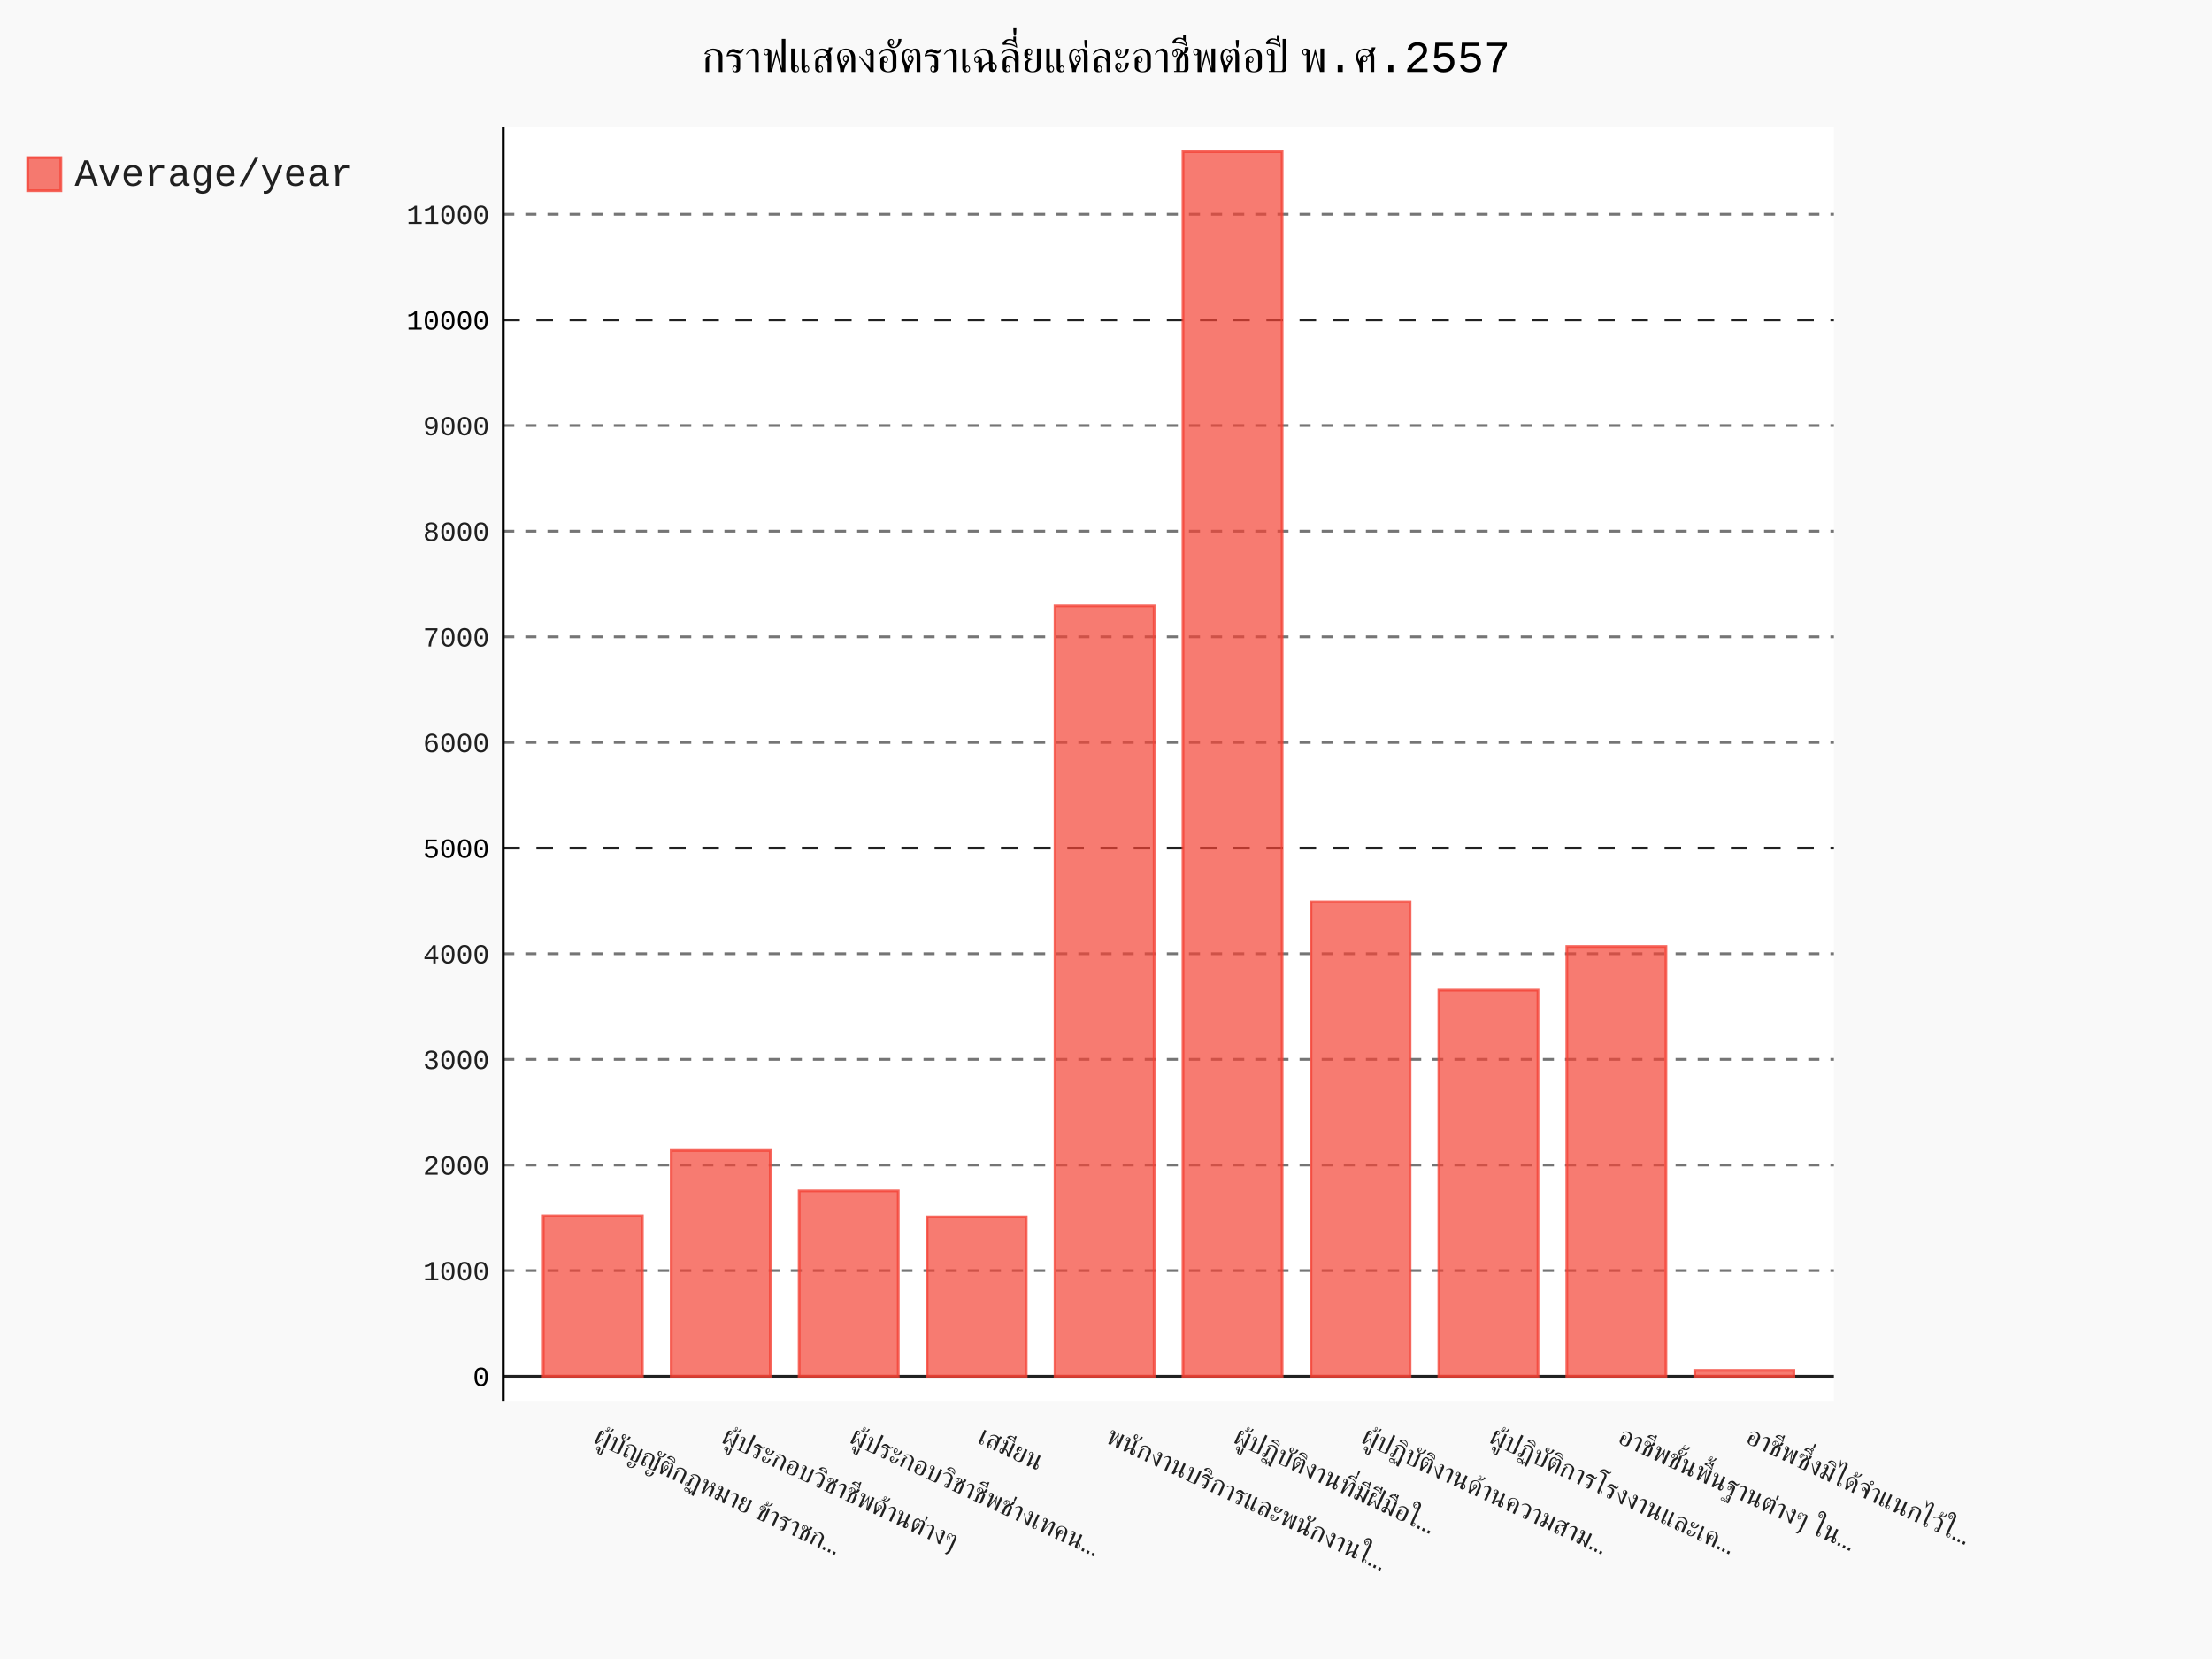
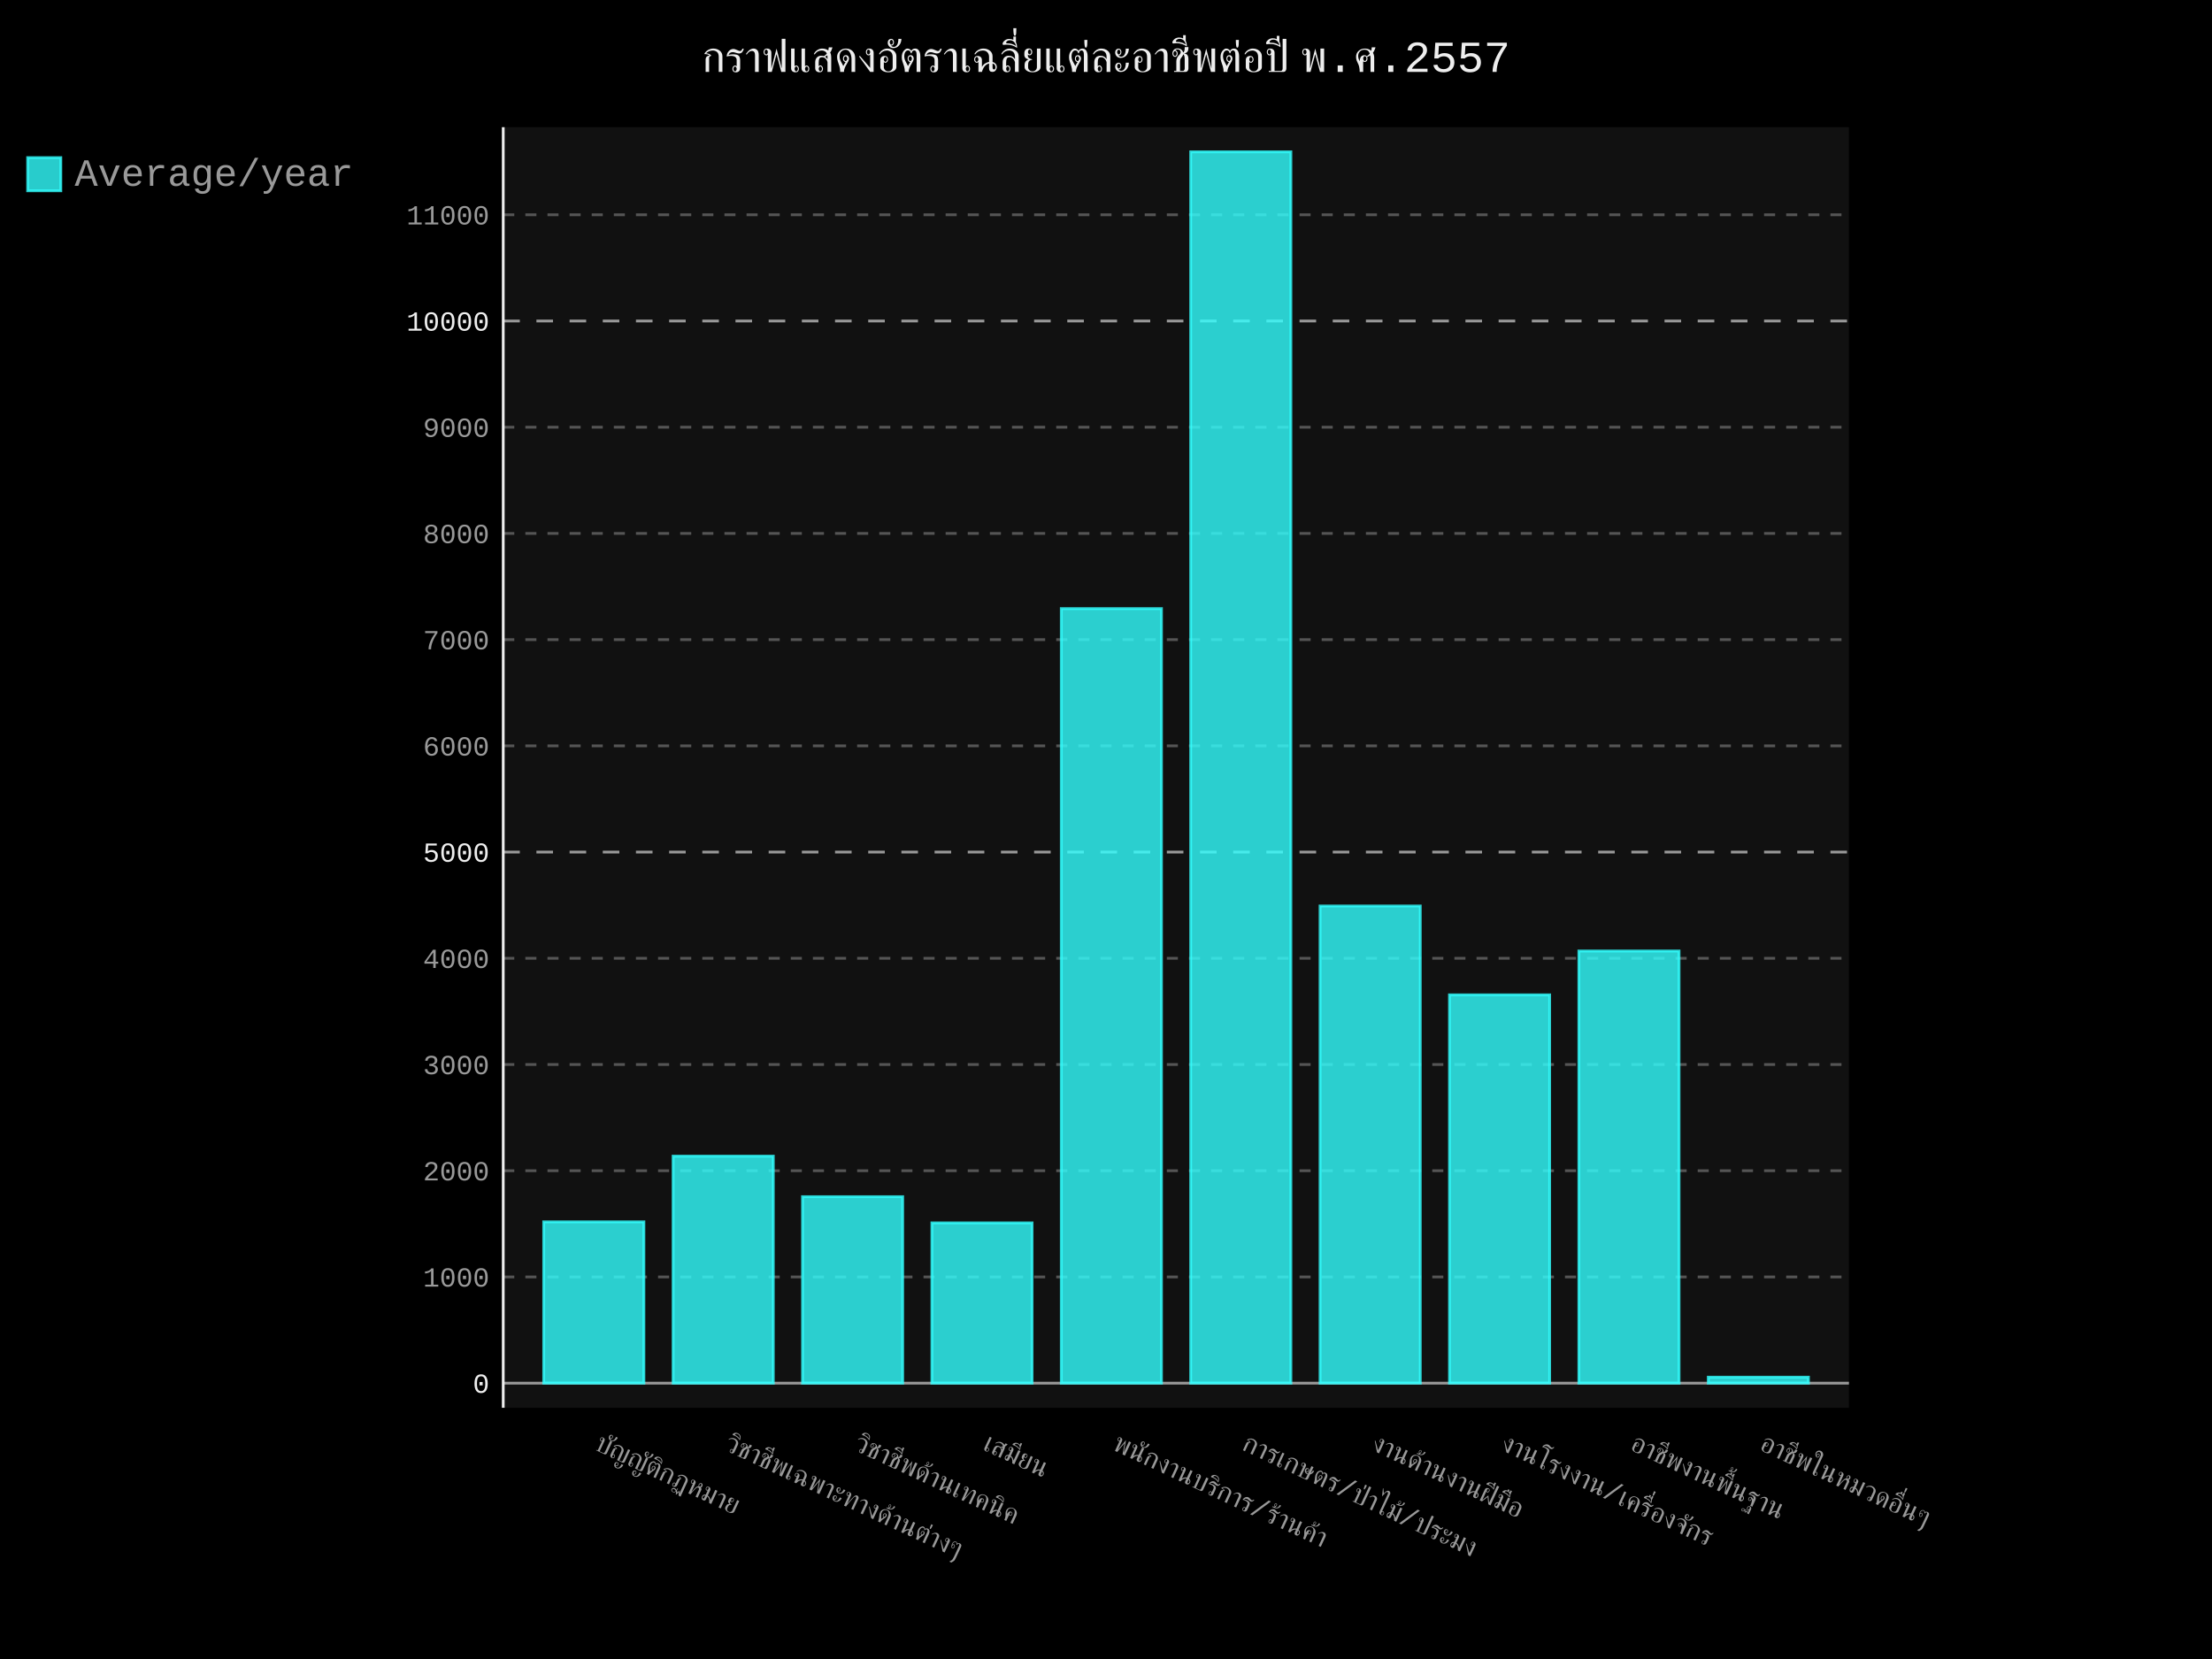
- <svg xmlns="http://www.w3.org/2000/svg" class="pygal-chart" id="chart-8cbd4fbf-471c-49a5-b527-ef9c6da871ec" viewBox="0 0 800 600">
+ <svg xmlns="http://www.w3.org/2000/svg" class="pygal-chart" id="chart-acf5a668-5422-4e48-90fe-eed5b075c979" viewBox="0 0 800 600">
  <defs>
-     <style type="text/css">#chart-8cbd4fbf-471c-49a5-b527-ef9c6da871ec{-webkit-user-select:none;-webkit-font-smoothing:antialiased;font-family:Consolas,"Liberation Mono",Menlo,Courier,monospace}#chart-8cbd4fbf-471c-49a5-b527-ef9c6da871ec .title{font-family:Consolas,"Liberation Mono",Menlo,Courier,monospace;font-size:16px}#chart-8cbd4fbf-471c-49a5-b527-ef9c6da871ec .legends .legend text{font-family:Consolas,"Liberation Mono",Menlo,Courier,monospace;font-size:14px}#chart-8cbd4fbf-471c-49a5-b527-ef9c6da871ec .axis text{font-family:Consolas,"Liberation Mono",Menlo,Courier,monospace;font-size:10px}#chart-8cbd4fbf-471c-49a5-b527-ef9c6da871ec .axis text.major{font-family:Consolas,"Liberation Mono",Menlo,Courier,monospace;font-size:10px}#chart-8cbd4fbf-471c-49a5-b527-ef9c6da871ec .text-overlay text.value{font-family:Consolas,"Liberation Mono",Menlo,Courier,monospace;font-size:16px}#chart-8cbd4fbf-471c-49a5-b527-ef9c6da871ec .text-overlay text.label{font-family:Consolas,"Liberation Mono",Menlo,Courier,monospace;font-size:10px}#chart-8cbd4fbf-471c-49a5-b527-ef9c6da871ec .tooltip{font-family:Consolas,"Liberation Mono",Menlo,Courier,monospace;font-size:14px}#chart-8cbd4fbf-471c-49a5-b527-ef9c6da871ec text.no_data{font-family:Consolas,"Liberation Mono",Menlo,Courier,monospace;font-size:64px}
- #chart-8cbd4fbf-471c-49a5-b527-ef9c6da871ec{background-color:rgba(249,249,249,1)}#chart-8cbd4fbf-471c-49a5-b527-ef9c6da871ec path,#chart-8cbd4fbf-471c-49a5-b527-ef9c6da871ec line,#chart-8cbd4fbf-471c-49a5-b527-ef9c6da871ec rect,#chart-8cbd4fbf-471c-49a5-b527-ef9c6da871ec circle{-webkit-transition:150ms;-moz-transition:150ms;transition:150ms}#chart-8cbd4fbf-471c-49a5-b527-ef9c6da871ec .graph &gt; .background{fill:rgba(249,249,249,1)}#chart-8cbd4fbf-471c-49a5-b527-ef9c6da871ec .plot &gt; .background{fill:rgba(255,255,255,1)}#chart-8cbd4fbf-471c-49a5-b527-ef9c6da871ec .graph{fill:rgba(0,0,0,.87)}#chart-8cbd4fbf-471c-49a5-b527-ef9c6da871ec text.no_data{fill:rgba(0,0,0,1)}#chart-8cbd4fbf-471c-49a5-b527-ef9c6da871ec .title{fill:rgba(0,0,0,1)}#chart-8cbd4fbf-471c-49a5-b527-ef9c6da871ec .legends .legend text{fill:rgba(0,0,0,.87)}#chart-8cbd4fbf-471c-49a5-b527-ef9c6da871ec .legends .legend:hover text{fill:rgba(0,0,0,1)}#chart-8cbd4fbf-471c-49a5-b527-ef9c6da871ec .axis .line{stroke:rgba(0,0,0,1)}#chart-8cbd4fbf-471c-49a5-b527-ef9c6da871ec .axis .guide.line{stroke:rgba(0,0,0,.54)}#chart-8cbd4fbf-471c-49a5-b527-ef9c6da871ec .axis .major.line{stroke:rgba(0,0,0,.87)}#chart-8cbd4fbf-471c-49a5-b527-ef9c6da871ec .axis text.major{fill:rgba(0,0,0,1)}#chart-8cbd4fbf-471c-49a5-b527-ef9c6da871ec .axis.y .guides:hover .guide.line,#chart-8cbd4fbf-471c-49a5-b527-ef9c6da871ec .line-graph .axis.x .guides:hover .guide.line,#chart-8cbd4fbf-471c-49a5-b527-ef9c6da871ec .stackedline-graph .axis.x .guides:hover .guide.line,#chart-8cbd4fbf-471c-49a5-b527-ef9c6da871ec .xy-graph .axis.x .guides:hover .guide.line{stroke:rgba(0,0,0,1)}#chart-8cbd4fbf-471c-49a5-b527-ef9c6da871ec .axis .guides:hover text{fill:rgba(0,0,0,1)}#chart-8cbd4fbf-471c-49a5-b527-ef9c6da871ec .reactive{fill-opacity:.7;stroke-opacity:.8}#chart-8cbd4fbf-471c-49a5-b527-ef9c6da871ec .ci{stroke:rgba(0,0,0,.87)}#chart-8cbd4fbf-471c-49a5-b527-ef9c6da871ec .reactive.active,#chart-8cbd4fbf-471c-49a5-b527-ef9c6da871ec .active .reactive{fill-opacity:.8;stroke-opacity:.9;stroke-width:4}#chart-8cbd4fbf-471c-49a5-b527-ef9c6da871ec .ci .reactive.active{stroke-width:1.5}#chart-8cbd4fbf-471c-49a5-b527-ef9c6da871ec .series text{fill:rgba(0,0,0,1)}#chart-8cbd4fbf-471c-49a5-b527-ef9c6da871ec .tooltip rect{fill:rgba(255,255,255,1);stroke:rgba(0,0,0,1);-webkit-transition:opacity 150ms;-moz-transition:opacity 150ms;transition:opacity 150ms}#chart-8cbd4fbf-471c-49a5-b527-ef9c6da871ec .tooltip .label{fill:rgba(0,0,0,.87)}#chart-8cbd4fbf-471c-49a5-b527-ef9c6da871ec .tooltip .label{fill:rgba(0,0,0,.87)}#chart-8cbd4fbf-471c-49a5-b527-ef9c6da871ec .tooltip .legend{font-size:.8em;fill:rgba(0,0,0,.54)}#chart-8cbd4fbf-471c-49a5-b527-ef9c6da871ec .tooltip .x_label{font-size:.6em;fill:rgba(0,0,0,1)}#chart-8cbd4fbf-471c-49a5-b527-ef9c6da871ec .tooltip .xlink{font-size:.5em;text-decoration:underline}#chart-8cbd4fbf-471c-49a5-b527-ef9c6da871ec .tooltip .value{font-size:1.5em}#chart-8cbd4fbf-471c-49a5-b527-ef9c6da871ec .bound{font-size:.5em}#chart-8cbd4fbf-471c-49a5-b527-ef9c6da871ec .max-value{font-size:.75em;fill:rgba(0,0,0,.54)}#chart-8cbd4fbf-471c-49a5-b527-ef9c6da871ec .map-element{fill:rgba(255,255,255,1);stroke:rgba(0,0,0,.54) !important}#chart-8cbd4fbf-471c-49a5-b527-ef9c6da871ec .map-element .reactive{fill-opacity:inherit;stroke-opacity:inherit}#chart-8cbd4fbf-471c-49a5-b527-ef9c6da871ec .color-0,#chart-8cbd4fbf-471c-49a5-b527-ef9c6da871ec .color-0 a:visited{stroke:#F44336;fill:#F44336}#chart-8cbd4fbf-471c-49a5-b527-ef9c6da871ec .text-overlay .color-0 text{fill:black}
- #chart-8cbd4fbf-471c-49a5-b527-ef9c6da871ec text.no_data{text-anchor:middle}#chart-8cbd4fbf-471c-49a5-b527-ef9c6da871ec .guide.line{fill:none}#chart-8cbd4fbf-471c-49a5-b527-ef9c6da871ec .centered{text-anchor:middle}#chart-8cbd4fbf-471c-49a5-b527-ef9c6da871ec .title{text-anchor:middle}#chart-8cbd4fbf-471c-49a5-b527-ef9c6da871ec .legends .legend text{fill-opacity:1}#chart-8cbd4fbf-471c-49a5-b527-ef9c6da871ec .axis.x text{text-anchor:middle}#chart-8cbd4fbf-471c-49a5-b527-ef9c6da871ec .axis.x:not(.web) text[transform]{text-anchor:start}#chart-8cbd4fbf-471c-49a5-b527-ef9c6da871ec .axis.x:not(.web) text[transform].backwards{text-anchor:end}#chart-8cbd4fbf-471c-49a5-b527-ef9c6da871ec .axis.y text{text-anchor:end}#chart-8cbd4fbf-471c-49a5-b527-ef9c6da871ec .axis.y text[transform].backwards{text-anchor:start}#chart-8cbd4fbf-471c-49a5-b527-ef9c6da871ec .axis.y2 text{text-anchor:start}#chart-8cbd4fbf-471c-49a5-b527-ef9c6da871ec .axis.y2 text[transform].backwards{text-anchor:end}#chart-8cbd4fbf-471c-49a5-b527-ef9c6da871ec .axis .guide.line{stroke-dasharray:4,4}#chart-8cbd4fbf-471c-49a5-b527-ef9c6da871ec .axis .major.guide.line{stroke-dasharray:6,6}#chart-8cbd4fbf-471c-49a5-b527-ef9c6da871ec .horizontal .axis.y .guide.line,#chart-8cbd4fbf-471c-49a5-b527-ef9c6da871ec .horizontal .axis.y2 .guide.line,#chart-8cbd4fbf-471c-49a5-b527-ef9c6da871ec .vertical .axis.x .guide.line{opacity:0}#chart-8cbd4fbf-471c-49a5-b527-ef9c6da871ec .horizontal .axis.always_show .guide.line,#chart-8cbd4fbf-471c-49a5-b527-ef9c6da871ec .vertical .axis.always_show .guide.line{opacity:1 !important}#chart-8cbd4fbf-471c-49a5-b527-ef9c6da871ec .axis.y .guides:hover .guide.line,#chart-8cbd4fbf-471c-49a5-b527-ef9c6da871ec .axis.y2 .guides:hover .guide.line,#chart-8cbd4fbf-471c-49a5-b527-ef9c6da871ec .axis.x .guides:hover .guide.line{opacity:1}#chart-8cbd4fbf-471c-49a5-b527-ef9c6da871ec .axis .guides:hover text{opacity:1}#chart-8cbd4fbf-471c-49a5-b527-ef9c6da871ec .nofill{fill:none}#chart-8cbd4fbf-471c-49a5-b527-ef9c6da871ec .subtle-fill{fill-opacity:.2}#chart-8cbd4fbf-471c-49a5-b527-ef9c6da871ec .dot{stroke-width:1px;fill-opacity:1}#chart-8cbd4fbf-471c-49a5-b527-ef9c6da871ec .dot.active{stroke-width:5px}#chart-8cbd4fbf-471c-49a5-b527-ef9c6da871ec .dot.negative{fill:transparent}#chart-8cbd4fbf-471c-49a5-b527-ef9c6da871ec text,#chart-8cbd4fbf-471c-49a5-b527-ef9c6da871ec tspan{stroke:none !important}#chart-8cbd4fbf-471c-49a5-b527-ef9c6da871ec .series text.active{opacity:1}#chart-8cbd4fbf-471c-49a5-b527-ef9c6da871ec .tooltip rect{fill-opacity:.95;stroke-width:.5}#chart-8cbd4fbf-471c-49a5-b527-ef9c6da871ec .tooltip text{fill-opacity:1}#chart-8cbd4fbf-471c-49a5-b527-ef9c6da871ec .showable{visibility:hidden}#chart-8cbd4fbf-471c-49a5-b527-ef9c6da871ec .showable.shown{visibility:visible}#chart-8cbd4fbf-471c-49a5-b527-ef9c6da871ec .gauge-background{fill:rgba(229,229,229,1);stroke:none}#chart-8cbd4fbf-471c-49a5-b527-ef9c6da871ec .bg-lines{stroke:rgba(249,249,249,1);stroke-width:2px}</style>
+     <style type="text/css">#chart-acf5a668-5422-4e48-90fe-eed5b075c979{-webkit-user-select:none;-webkit-font-smoothing:antialiased;font-family:Consolas,"Liberation Mono",Menlo,Courier,monospace}#chart-acf5a668-5422-4e48-90fe-eed5b075c979 .title{font-family:Consolas,"Liberation Mono",Menlo,Courier,monospace;font-size:16px}#chart-acf5a668-5422-4e48-90fe-eed5b075c979 .legends .legend text{font-family:Consolas,"Liberation Mono",Menlo,Courier,monospace;font-size:14px}#chart-acf5a668-5422-4e48-90fe-eed5b075c979 .axis text{font-family:Consolas,"Liberation Mono",Menlo,Courier,monospace;font-size:10px}#chart-acf5a668-5422-4e48-90fe-eed5b075c979 .axis text.major{font-family:Consolas,"Liberation Mono",Menlo,Courier,monospace;font-size:10px}#chart-acf5a668-5422-4e48-90fe-eed5b075c979 .text-overlay text.value{font-family:Consolas,"Liberation Mono",Menlo,Courier,monospace;font-size:16px}#chart-acf5a668-5422-4e48-90fe-eed5b075c979 .text-overlay text.label{font-family:Consolas,"Liberation Mono",Menlo,Courier,monospace;font-size:10px}#chart-acf5a668-5422-4e48-90fe-eed5b075c979 .tooltip{font-family:Consolas,"Liberation Mono",Menlo,Courier,monospace;font-size:14px}#chart-acf5a668-5422-4e48-90fe-eed5b075c979 text.no_data{font-family:Consolas,"Liberation Mono",Menlo,Courier,monospace;font-size:64px}
+ #chart-acf5a668-5422-4e48-90fe-eed5b075c979{background-color:black}#chart-acf5a668-5422-4e48-90fe-eed5b075c979 path,#chart-acf5a668-5422-4e48-90fe-eed5b075c979 line,#chart-acf5a668-5422-4e48-90fe-eed5b075c979 rect,#chart-acf5a668-5422-4e48-90fe-eed5b075c979 circle{-webkit-transition:250ms;-moz-transition:250ms;transition:250ms}#chart-acf5a668-5422-4e48-90fe-eed5b075c979 .graph &gt; .background{fill:black}#chart-acf5a668-5422-4e48-90fe-eed5b075c979 .plot &gt; .background{fill:#111}#chart-acf5a668-5422-4e48-90fe-eed5b075c979 .graph{fill:#999}#chart-acf5a668-5422-4e48-90fe-eed5b075c979 text.no_data{fill:#eee}#chart-acf5a668-5422-4e48-90fe-eed5b075c979 .title{fill:#eee}#chart-acf5a668-5422-4e48-90fe-eed5b075c979 .legends .legend text{fill:#999}#chart-acf5a668-5422-4e48-90fe-eed5b075c979 .legends .legend:hover text{fill:#eee}#chart-acf5a668-5422-4e48-90fe-eed5b075c979 .axis .line{stroke:#eee}#chart-acf5a668-5422-4e48-90fe-eed5b075c979 .axis .guide.line{stroke:#555}#chart-acf5a668-5422-4e48-90fe-eed5b075c979 .axis .major.line{stroke:#999}#chart-acf5a668-5422-4e48-90fe-eed5b075c979 .axis text.major{fill:#eee}#chart-acf5a668-5422-4e48-90fe-eed5b075c979 .axis.y .guides:hover .guide.line,#chart-acf5a668-5422-4e48-90fe-eed5b075c979 .line-graph .axis.x .guides:hover .guide.line,#chart-acf5a668-5422-4e48-90fe-eed5b075c979 .stackedline-graph .axis.x .guides:hover .guide.line,#chart-acf5a668-5422-4e48-90fe-eed5b075c979 .xy-graph .axis.x .guides:hover .guide.line{stroke:#eee}#chart-acf5a668-5422-4e48-90fe-eed5b075c979 .axis .guides:hover text{fill:#eee}#chart-acf5a668-5422-4e48-90fe-eed5b075c979 .reactive{fill-opacity:.8;stroke-opacity:.8}#chart-acf5a668-5422-4e48-90fe-eed5b075c979 .ci{stroke:#999}#chart-acf5a668-5422-4e48-90fe-eed5b075c979 .reactive.active,#chart-acf5a668-5422-4e48-90fe-eed5b075c979 .active .reactive{fill-opacity:.4;stroke-opacity:.9;stroke-width:4}#chart-acf5a668-5422-4e48-90fe-eed5b075c979 .ci .reactive.active{stroke-width:1.5}#chart-acf5a668-5422-4e48-90fe-eed5b075c979 .series text{fill:#eee}#chart-acf5a668-5422-4e48-90fe-eed5b075c979 .tooltip rect{fill:#111;stroke:#eee;-webkit-transition:opacity 250ms;-moz-transition:opacity 250ms;transition:opacity 250ms}#chart-acf5a668-5422-4e48-90fe-eed5b075c979 .tooltip .label{fill:#999}#chart-acf5a668-5422-4e48-90fe-eed5b075c979 .tooltip .label{fill:#999}#chart-acf5a668-5422-4e48-90fe-eed5b075c979 .tooltip .legend{font-size:.8em;fill:#555}#chart-acf5a668-5422-4e48-90fe-eed5b075c979 .tooltip .x_label{font-size:.6em;fill:#eee}#chart-acf5a668-5422-4e48-90fe-eed5b075c979 .tooltip .xlink{font-size:.5em;text-decoration:underline}#chart-acf5a668-5422-4e48-90fe-eed5b075c979 .tooltip .value{font-size:1.5em}#chart-acf5a668-5422-4e48-90fe-eed5b075c979 .bound{font-size:.5em}#chart-acf5a668-5422-4e48-90fe-eed5b075c979 .max-value{font-size:.75em;fill:#555}#chart-acf5a668-5422-4e48-90fe-eed5b075c979 .map-element{fill:#111;stroke:#555 !important}#chart-acf5a668-5422-4e48-90fe-eed5b075c979 .map-element .reactive{fill-opacity:inherit;stroke-opacity:inherit}#chart-acf5a668-5422-4e48-90fe-eed5b075c979 .color-0,#chart-acf5a668-5422-4e48-90fe-eed5b075c979 .color-0 a:visited{stroke:#33ffff;fill:#33ffff}#chart-acf5a668-5422-4e48-90fe-eed5b075c979 .text-overlay .color-0 text{fill:black}
+ #chart-acf5a668-5422-4e48-90fe-eed5b075c979 text.no_data{text-anchor:middle}#chart-acf5a668-5422-4e48-90fe-eed5b075c979 .guide.line{fill:none}#chart-acf5a668-5422-4e48-90fe-eed5b075c979 .centered{text-anchor:middle}#chart-acf5a668-5422-4e48-90fe-eed5b075c979 .title{text-anchor:middle}#chart-acf5a668-5422-4e48-90fe-eed5b075c979 .legends .legend text{fill-opacity:1}#chart-acf5a668-5422-4e48-90fe-eed5b075c979 .axis.x text{text-anchor:middle}#chart-acf5a668-5422-4e48-90fe-eed5b075c979 .axis.x:not(.web) text[transform]{text-anchor:start}#chart-acf5a668-5422-4e48-90fe-eed5b075c979 .axis.x:not(.web) text[transform].backwards{text-anchor:end}#chart-acf5a668-5422-4e48-90fe-eed5b075c979 .axis.y text{text-anchor:end}#chart-acf5a668-5422-4e48-90fe-eed5b075c979 .axis.y text[transform].backwards{text-anchor:start}#chart-acf5a668-5422-4e48-90fe-eed5b075c979 .axis.y2 text{text-anchor:start}#chart-acf5a668-5422-4e48-90fe-eed5b075c979 .axis.y2 text[transform].backwards{text-anchor:end}#chart-acf5a668-5422-4e48-90fe-eed5b075c979 .axis .guide.line{stroke-dasharray:4,4}#chart-acf5a668-5422-4e48-90fe-eed5b075c979 .axis .major.guide.line{stroke-dasharray:6,6}#chart-acf5a668-5422-4e48-90fe-eed5b075c979 .horizontal .axis.y .guide.line,#chart-acf5a668-5422-4e48-90fe-eed5b075c979 .horizontal .axis.y2 .guide.line,#chart-acf5a668-5422-4e48-90fe-eed5b075c979 .vertical .axis.x .guide.line{opacity:0}#chart-acf5a668-5422-4e48-90fe-eed5b075c979 .horizontal .axis.always_show .guide.line,#chart-acf5a668-5422-4e48-90fe-eed5b075c979 .vertical .axis.always_show .guide.line{opacity:1 !important}#chart-acf5a668-5422-4e48-90fe-eed5b075c979 .axis.y .guides:hover .guide.line,#chart-acf5a668-5422-4e48-90fe-eed5b075c979 .axis.y2 .guides:hover .guide.line,#chart-acf5a668-5422-4e48-90fe-eed5b075c979 .axis.x .guides:hover .guide.line{opacity:1}#chart-acf5a668-5422-4e48-90fe-eed5b075c979 .axis .guides:hover text{opacity:1}#chart-acf5a668-5422-4e48-90fe-eed5b075c979 .nofill{fill:none}#chart-acf5a668-5422-4e48-90fe-eed5b075c979 .subtle-fill{fill-opacity:.2}#chart-acf5a668-5422-4e48-90fe-eed5b075c979 .dot{stroke-width:1px;fill-opacity:1}#chart-acf5a668-5422-4e48-90fe-eed5b075c979 .dot.active{stroke-width:5px}#chart-acf5a668-5422-4e48-90fe-eed5b075c979 .dot.negative{fill:transparent}#chart-acf5a668-5422-4e48-90fe-eed5b075c979 text,#chart-acf5a668-5422-4e48-90fe-eed5b075c979 tspan{stroke:none !important}#chart-acf5a668-5422-4e48-90fe-eed5b075c979 .series text.active{opacity:1}#chart-acf5a668-5422-4e48-90fe-eed5b075c979 .tooltip rect{fill-opacity:.95;stroke-width:.5}#chart-acf5a668-5422-4e48-90fe-eed5b075c979 .tooltip text{fill-opacity:1}#chart-acf5a668-5422-4e48-90fe-eed5b075c979 .showable{visibility:hidden}#chart-acf5a668-5422-4e48-90fe-eed5b075c979 .showable.shown{visibility:visible}#chart-acf5a668-5422-4e48-90fe-eed5b075c979 .gauge-background{fill:rgba(229,229,229,1);stroke:none}#chart-acf5a668-5422-4e48-90fe-eed5b075c979 .bg-lines{stroke:black;stroke-width:2px}</style>
  </defs>
  <g class="graph bar-graph vertical">
    <rect class="background" height="600" width="800" x="0" y="0" />
    <g class="plot" transform="translate(182, 46)">
-       <rect class="background" height="460.607" width="481.254" x="0" y="0" />
+       <rect class="background" height="463.143" width="486.692" x="0" y="0" />
      <g class="axis y">
        <g class="guides">
-           <path class="axis major line" d="M0 451.749 h481.254" />
-           <text class="major" x="-5" y="455.249">0</text>
+           <path class="axis major line" d="M0 454.236 h486.692" />
+           <text class="major" x="-5" y="457.736">0</text>
        </g>
        <g class="guides">
-           <path class="guide line" d="M0 413.545 h481.254" />
-           <text class="" x="-5" y="417.045">1000</text>
+           <path class="guide line" d="M0 415.822 h486.692" />
+           <text class="" x="-5" y="419.322">1000</text>
        </g>
        <g class="guides">
-           <path class="guide line" d="M0 375.341 h481.254" />
-           <text class="" x="-5" y="378.841">2000</text>
+           <path class="guide line" d="M0 377.407 h486.692" />
+           <text class="" x="-5" y="380.907">2000</text>
        </g>
        <g class="guides">
-           <path class="guide line" d="M0 337.137 h481.254" />
-           <text class="" x="-5" y="340.637">3000</text>
+           <path class="guide line" d="M0 338.993 h486.692" />
+           <text class="" x="-5" y="342.493">3000</text>
        </g>
        <g class="guides">
-           <path class="guide line" d="M0 298.933 h481.254" />
-           <text class="" x="-5" y="302.433">4000</text>
+           <path class="guide line" d="M0 300.578 h486.692" />
+           <text class="" x="-5" y="304.078">4000</text>
        </g>
        <g class="guides">
-           <path class="major guide line" d="M0 260.729 h481.254" />
-           <text class="major" x="-5" y="264.229">5000</text>
+           <path class="major guide line" d="M0 262.164 h486.692" />
+           <text class="major" x="-5" y="265.664">5000</text>
        </g>
        <g class="guides">
-           <path class="guide line" d="M0 222.524 h481.254" />
-           <text class="" x="-5" y="226.025">6000</text>
+           <path class="guide line" d="M0 223.75 h486.692" />
+           <text class="" x="-5" y="227.25">6000</text>
        </g>
        <g class="guides">
-           <path class="guide line" d="M0 184.32 h481.254" />
-           <text class="" x="-5" y="187.82">7000</text>
+           <path class="guide line" d="M0 185.335 h486.692" />
+           <text class="" x="-5" y="188.835">7000</text>
        </g>
        <g class="guides">
-           <path class="guide line" d="M0 146.116 h481.254" />
-           <text class="" x="-5" y="149.616">8000</text>
+           <path class="guide line" d="M0 146.921 h486.692" />
+           <text class="" x="-5" y="150.421">8000</text>
        </g>
        <g class="guides">
-           <path class="guide line" d="M0 107.912 h481.254" />
-           <text class="" x="-5" y="111.412">9000</text>
+           <path class="guide line" d="M0 108.506 h486.692" />
+           <text class="" x="-5" y="112.006">9000</text>
        </g>
        <g class="guides">
-           <path class="major guide line" d="M0 69.708 h481.254" />
-           <text class="major" x="-5" y="73.208">10000</text>
+           <path class="major guide line" d="M0 70.092 h486.692" />
+           <text class="major" x="-5" y="73.592">10000</text>
        </g>
        <g class="guides">
-           <path class="guide line" d="M0 31.504 h481.254" />
-           <text class="" x="-5" y="35.004">11000</text>
+           <path class="guide line" d="M0 31.677 h486.692" />
+           <text class="" x="-5" y="35.177">11000</text>
        </g>
      </g>
      <g class="axis x">
-         <path class="line" d="M0 0 v460.607" />
+         <path class="line" d="M0 0 v463.143" />
        <g class="guides">
-           <path class="guide line" d="M32.392 0 v460.607" />
-           <text class="" transform="rotate(25 32.39209 475.6073)" x="32.392" y="475.607">ผู้บัญญัติกฏหมาย ข้าราชก…</text>
+           <path class="guide line" d="M32.758 0 v463.143" />
+           <text class="" transform="rotate(25 32.75809 478.143)" x="32.758" y="478.143">บัญญัติกฏหมาย</text>
        </g>
        <g class="guides">
-           <path class="guide line" d="M78.666 0 v460.607" />
-           <text class="" transform="rotate(25 78.66649 475.6073)" x="78.666" y="475.607">ผู้ประกอบวิชาชีพด้านต่างๆ</text>
+           <path class="guide line" d="M79.555 0 v463.143" />
+           <text class="" transform="rotate(25 79.55537 478.143)" x="79.555" y="478.143">วิชาชีพเฉพาะทางด้านต่างๆ</text>
        </g>
        <g class="guides">
-           <path class="guide line" d="M124.941 0 v460.607" />
-           <text class="" transform="rotate(25 124.9409 475.6073)" x="124.941" y="475.607">ผู้ประกอบวิชาชีพช่างเทคน…</text>
+           <path class="guide line" d="M126.353 0 v463.143" />
+           <text class="" transform="rotate(25 126.3526 478.143)" x="126.353" y="478.143">วิชาชีพด้านเทคนิค</text>
        </g>
        <g class="guides">
-           <path class="guide line" d="M171.215 0 v460.607" />
-           <text class="" transform="rotate(25 171.2153 475.6073)" x="171.215" y="475.607">เสมียน</text>
+           <path class="guide line" d="M173.15 0 v463.143" />
+           <text class="" transform="rotate(25 173.1499 478.143)" x="173.15" y="478.143">เสมียน</text>
        </g>
        <g class="guides">
-           <path class="guide line" d="M217.49 0 v460.607" />
-           <text class="" transform="rotate(25 217.4897 475.6073)" x="217.49" y="475.607">พนักงานบริการและพนักงานใ…</text>
+           <path class="guide line" d="M219.947 0 v463.143" />
+           <text class="" transform="rotate(25 219.9472 478.143)" x="219.947" y="478.143">พนักงานบริการ/ร้านค้า</text>
        </g>
        <g class="guides">
-           <path class="guide line" d="M263.764 0 v460.607" />
-           <text class="" transform="rotate(25 263.7641 475.6073)" x="263.764" y="475.607">ผู้ปฏิบัติงานที่มีฝีมือใ…</text>
+           <path class="guide line" d="M266.744 0 v463.143" />
+           <text class="" transform="rotate(25 266.7445 478.143)" x="266.744" y="478.143">การเกษตร/ป่าไม้/ประมง</text>
        </g>
        <g class="guides">
-           <path class="guide line" d="M310.039 0 v460.607" />
-           <text class="" transform="rotate(25 310.0385 475.6073)" x="310.039" y="475.607">ผู้ปฏิบัติงานด้านความสาม…</text>
+           <path class="guide line" d="M313.542 0 v463.143" />
+           <text class="" transform="rotate(25 313.5418 478.143)" x="313.542" y="478.143">งานด้านงานฝีมือ</text>
        </g>
        <g class="guides">
-           <path class="guide line" d="M356.313 0 v460.607" />
-           <text class="" transform="rotate(25 356.3129 475.6073)" x="356.313" y="475.607">ผู้ปฏิบัติการโรงงานและเค…</text>
+           <path class="guide line" d="M360.339 0 v463.143" />
+           <text class="" transform="rotate(25 360.339 478.143)" x="360.339" y="478.143">งานโรงงาน/เครื่องจักร</text>
        </g>
        <g class="guides">
-           <path class="guide line" d="M402.587 0 v460.607" />
-           <text class="" transform="rotate(25 402.5873 475.6073)" x="402.587" y="475.607">อาชีพขั้นพื้นฐานต่างๆ ใน…</text>
+           <path class="guide line" d="M407.136 0 v463.143" />
+           <text class="" transform="rotate(25 407.1363 478.143)" x="407.136" y="478.143">อาชีพงานพื้นฐาน</text>
        </g>
        <g class="guides">
-           <path class="guide line" d="M448.862 0 v460.607" />
-           <text class="" transform="rotate(25 448.8617 475.6073)" x="448.862" y="475.607">อาชีพซึ่งมิได้จําแนกไว้ใ…</text>
+           <path class="guide line" d="M453.934 0 v463.143" />
+           <text class="" transform="rotate(25 453.9336 478.143)" x="453.934" y="478.143">อาชีพในหมวดอื่นๆ</text>
        </g>
      </g>
      <g class="series serie-0 color-0">
        <g class="bars">
          <g class="bar">
-             <rect class="rect reactive tooltip-trigger" height="58.029" rx="0" ry="0" width="35.835" x="14.475" y="393.72" />
+             <rect class="rect reactive tooltip-trigger" height="58.349" rx="0" ry="0" width="36.24" x="14.638" y="395.888" />
          </g>
          <g class="bar">
-             <rect class="rect reactive tooltip-trigger" height="81.656" rx="0" ry="0" width="35.835" x="60.749" y="370.094" />
+             <rect class="rect reactive tooltip-trigger" height="82.105" rx="0" ry="0" width="36.24" x="61.435" y="372.131" />
          </g>
          <g class="bar">
-             <rect class="rect reactive tooltip-trigger" height="67.073" rx="0" ry="0" width="35.835" x="107.023" y="384.677" />
+             <rect class="rect reactive tooltip-trigger" height="67.442" rx="0" ry="0" width="36.24" x="108.233" y="386.794" />
          </g>
          <g class="bar">
-             <rect class="rect reactive tooltip-trigger" height="57.651" rx="0" ry="0" width="35.835" x="153.298" y="394.098" />
+             <rect class="rect reactive tooltip-trigger" height="57.969" rx="0" ry="0" width="36.24" x="155.03" y="396.268" />
          </g>
          <g class="bar">
-             <rect class="rect reactive tooltip-trigger" height="278.6" rx="0" ry="0" width="35.835" x="199.572" y="173.15" />
+             <rect class="rect reactive tooltip-trigger" height="280.133" rx="0" ry="0" width="36.24" x="201.827" y="174.103" />
          </g>
          <g class="bar">
-             <rect class="rect reactive tooltip-trigger" height="442.892" rx="0" ry="0" width="35.835" x="245.847" y="8.858" />
+             <rect class="rect reactive tooltip-trigger" height="445.33" rx="0" ry="0" width="36.24" x="248.625" y="8.907" />
          </g>
          <g class="bar">
-             <rect class="rect reactive tooltip-trigger" height="171.627" rx="0" ry="0" width="35.835" x="292.121" y="280.122" />
+             <rect class="rect reactive tooltip-trigger" height="172.572" rx="0" ry="0" width="36.24" x="295.422" y="281.664" />
          </g>
          <g class="bar">
-             <rect class="rect reactive tooltip-trigger" height="139.675" rx="0" ry="0" width="35.835" x="338.395" y="312.075" />
+             <rect class="rect reactive tooltip-trigger" height="140.444" rx="0" ry="0" width="36.24" x="342.219" y="313.793" />
          </g>
          <g class="bar">
-             <rect class="rect reactive tooltip-trigger" height="155.442" rx="0" ry="0" width="35.835" x="384.67" y="296.307" />
+             <rect class="rect reactive tooltip-trigger" height="156.298" rx="0" ry="0" width="36.24" x="389.016" y="297.939" />
          </g>
          <g class="bar">
-             <rect class="rect reactive tooltip-trigger" height="2.153" rx="0" ry="0" width="35.835" x="430.944" y="449.596" />
+             <rect class="rect reactive tooltip-trigger" height="2.165" rx="0" ry="0" width="36.24" x="435.814" y="452.071" />
          </g>
        </g>
      </g>
    </g>
    <g class="titles">
      <text class="title plot_title" x="400.0" y="26">กราฟแสดงอัตราเฉลี่ยแต่ละอาชีพต่อปี พ.ศ.2557</text>
    </g>
    <g class="plot overlay" transform="translate(182, 46)">
      <g class="series serie-0 color-0" />
    </g>
    <g class="plot text-overlay" transform="translate(182, 46)">
      <g class="series serie-0 color-0" />
    </g>
    <g class="plot tooltip-overlay" transform="translate(182, 46)">
      <g class="tooltip" style="opacity: 0" transform="translate(0 0)">
        <rect class="tooltip-box" height="0" rx="0" ry="0" width="0" />
        <g class="text" />
      </g>
    </g>
    <g class="legends" transform="translate(10, 56)">
      <g class="legend reactive activate-serie" id="activate-serie-0">
        <rect class="color-0 reactive" height="12" width="12" x="0.0" y="1.0" />
        <text x="17.0" y="11.2">Average/year</text>
      </g>
    </g>
-     <g class="legends" transform="translate(674, 56)" />
+     <g class="legends" transform="translate(679, 56)" />
  </g>
</svg>
